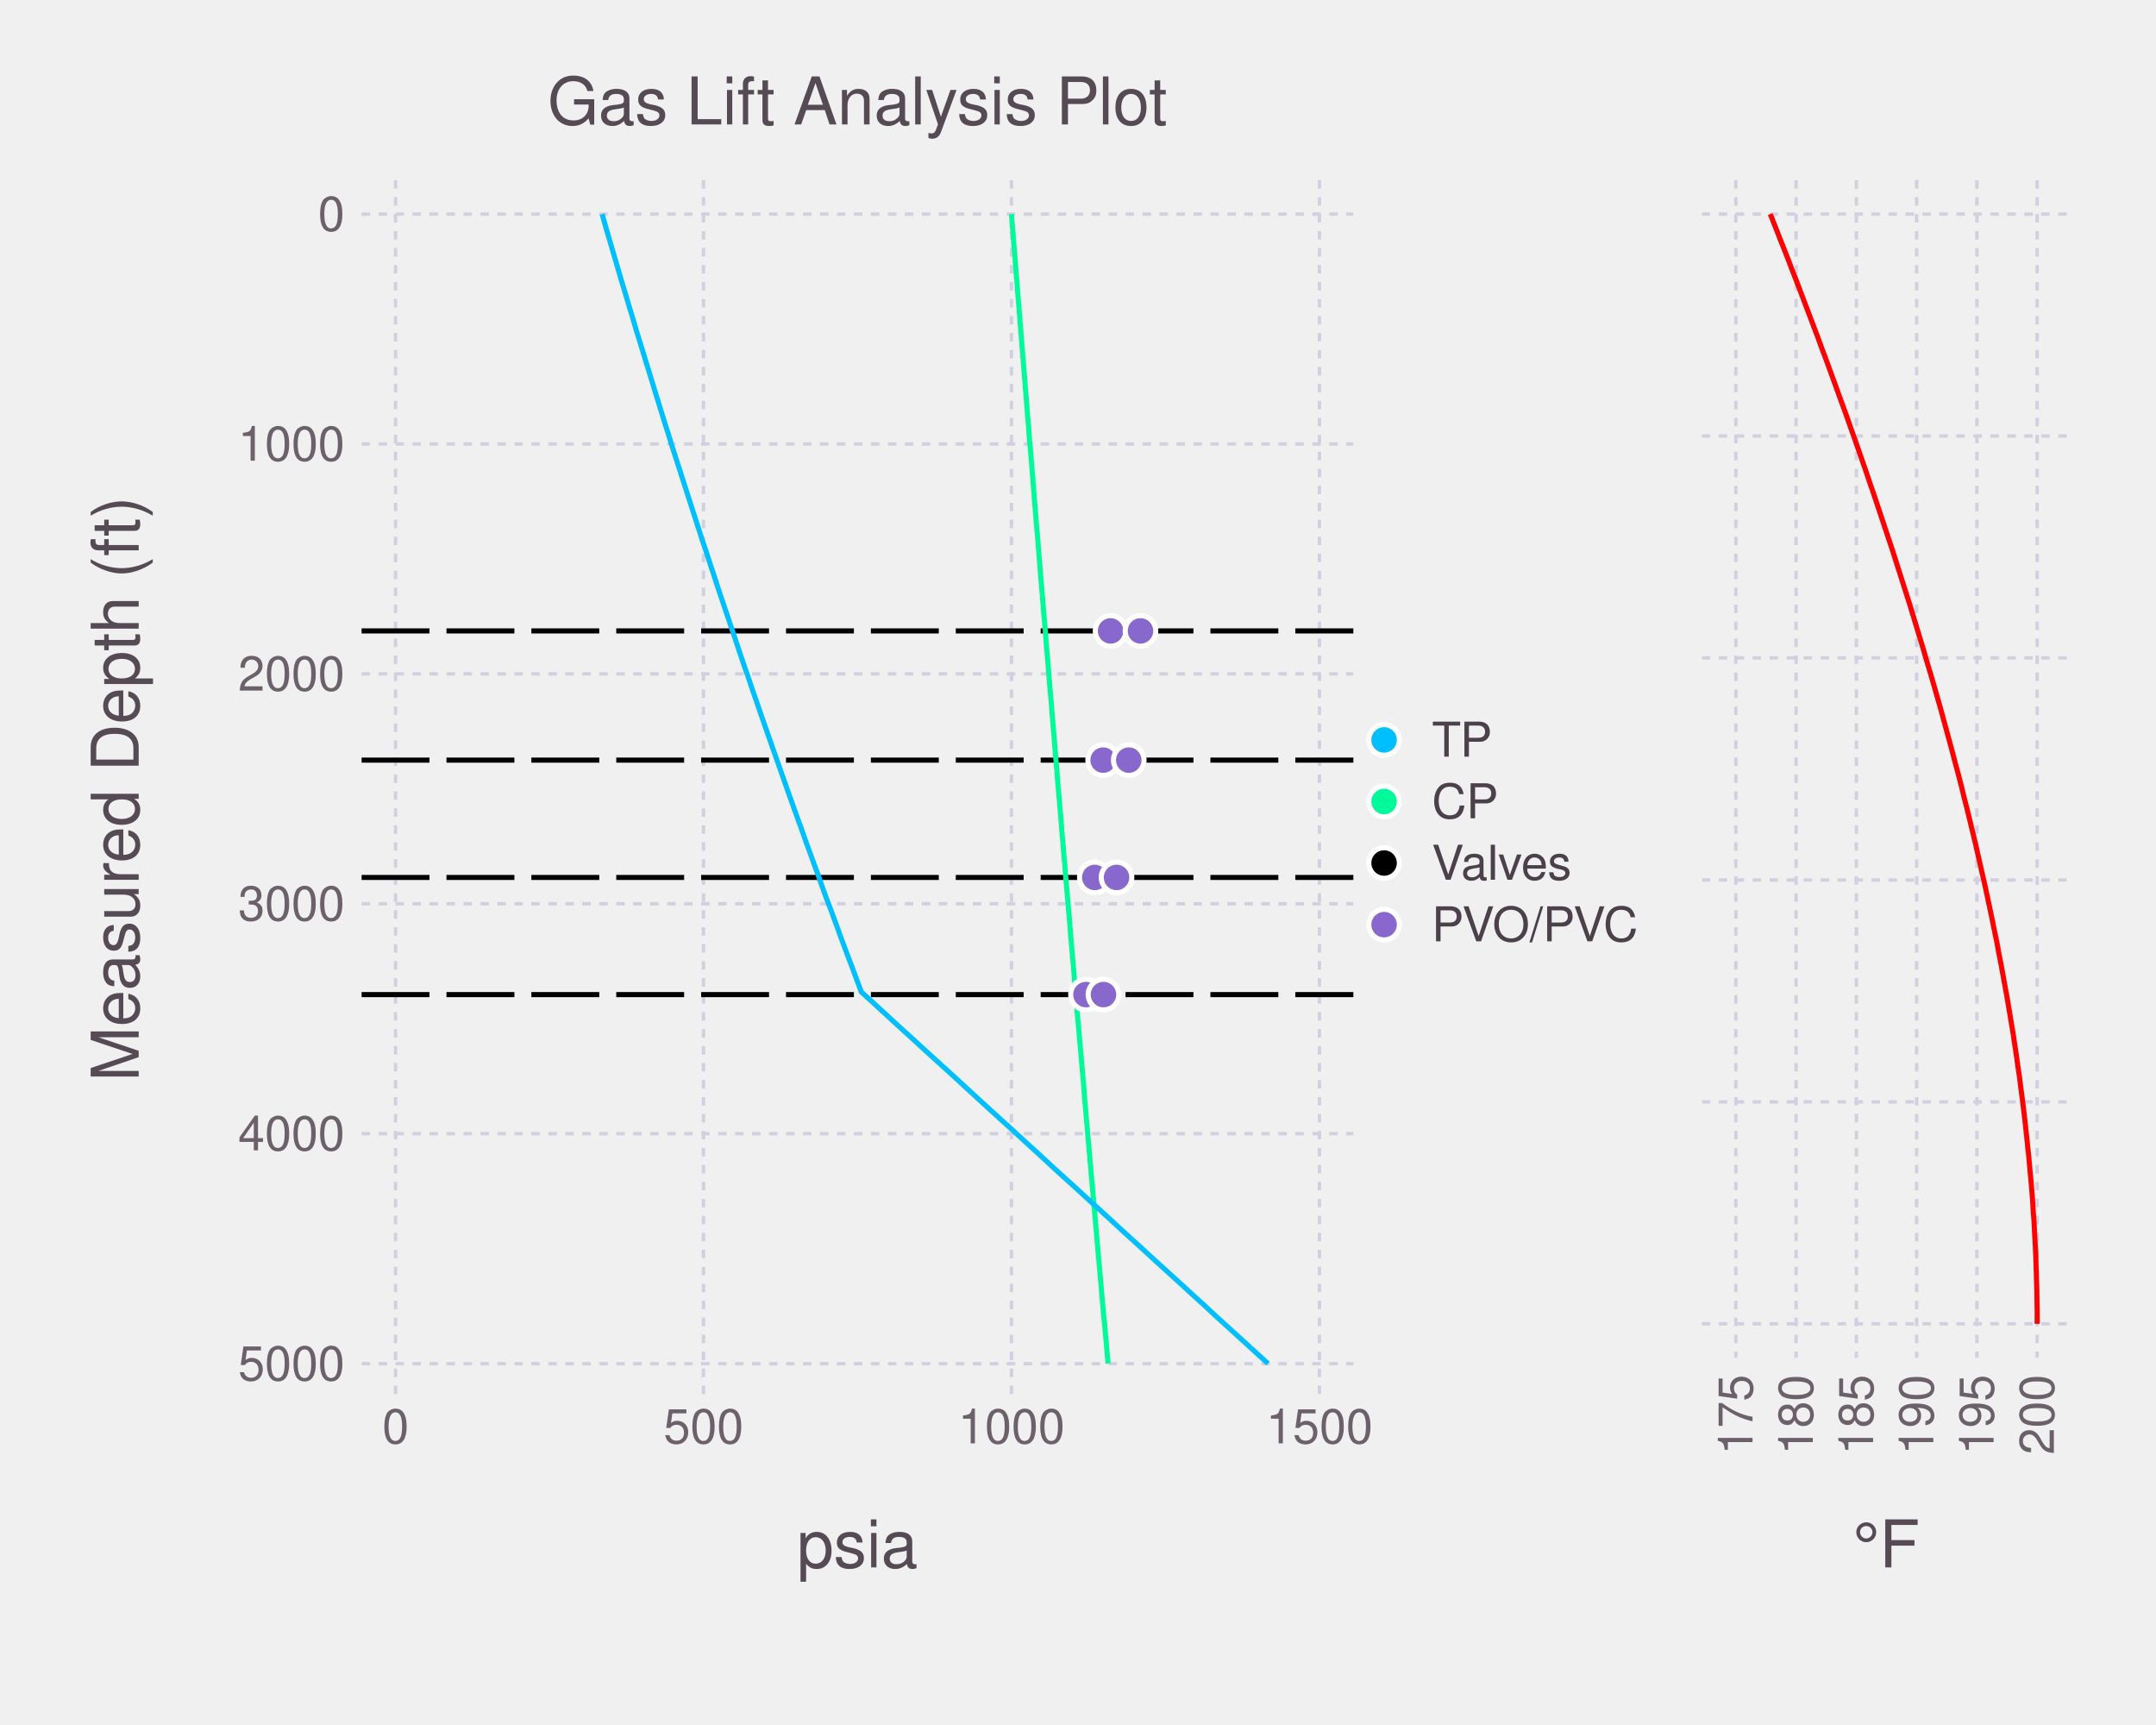
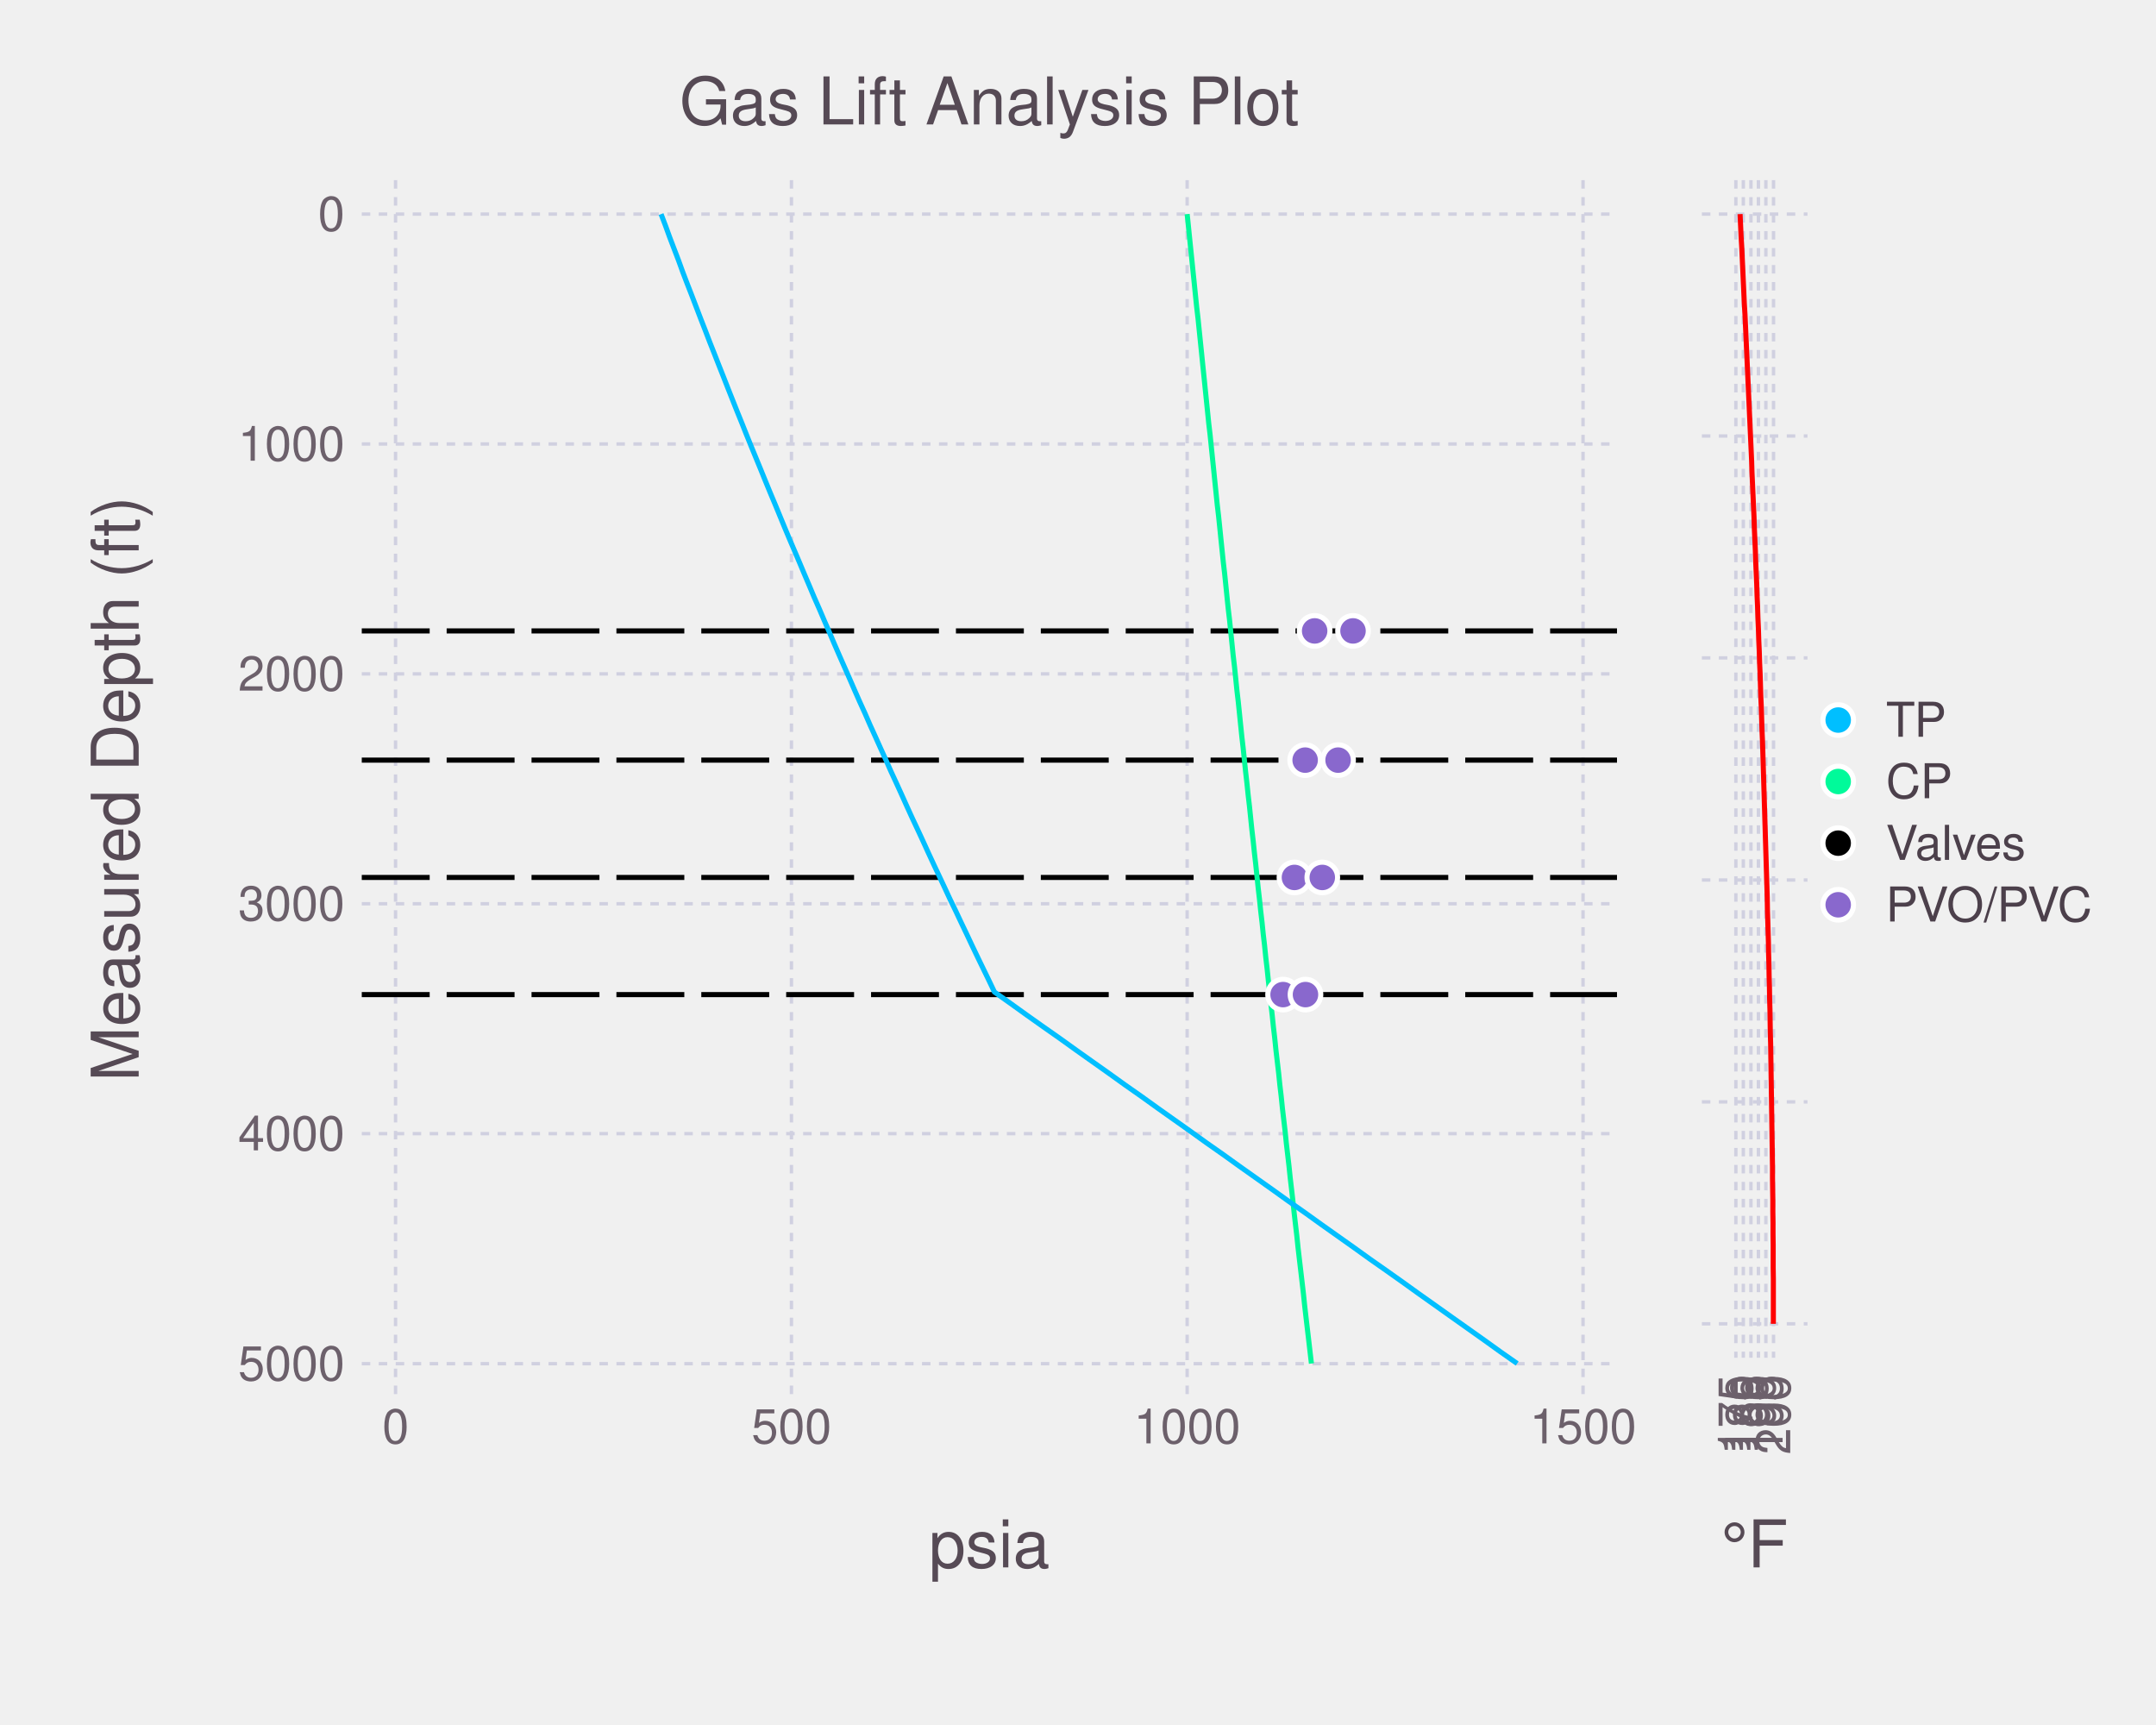
<svg xmlns="http://www.w3.org/2000/svg" version="1.2" width="127mm" height="101.6mm" viewBox="0 0 127 101.6" stroke="none" fill="#000000" stroke-width="0.3" font-size="3.88">
  <defs>
    <marker id="arrow" markerWidth="15" markerHeight="7" refX="5" refY="3.5" orient="auto" markerUnits="strokeWidth">
      <path d="M0,0 L15,3.5 L0,7 z" stroke="context-stroke" fill="context-stroke" />
    </marker>
  </defs>
-   <g class="plotroot xscalable yscalable" id="img-4866e39f-1">
-     <g font-size="3.88" font-family="'PT Sans','Helvetica Neue','Helvetica',sans-serif" fill="#564A55" stroke="#000000" stroke-opacity="0.000" id="img-4866e39f-2">
-       <g transform="translate(111.12,89.99)">
+   <g class="plotroot xscalable yscalable" id="img-7ac77847-1">
+     <g font-size="3.88" font-family="'PT Sans','Helvetica Neue','Helvetica',sans-serif" fill="#564A55" stroke="#000000" stroke-opacity="0.000" id="img-7ac77847-2">
+       <g transform="translate(103.36,89.99)">
        <g class="primitive">
          <text text-anchor="middle" dy="0.6em">°F</text>
        </g>
      </g>
    </g>
-     <g class="guide xlabels" font-size="2.82" font-family="'PT Sans Caption','Helvetica Neue','Helvetica',sans-serif" fill="#6C606B" id="img-4866e39f-3">
+     <g class="guide xlabels" font-size="2.82" font-family="'PT Sans Caption','Helvetica Neue','Helvetica',sans-serif" fill="#6C606B" id="img-7ac77847-3">
      <g transform="translate(102.25,80.97)">
        <g class="primitive">
          <text text-anchor="end" dy="0.35em" transform="rotate(-90,0, 0)">175</text>
        </g>
      </g>
-       <g transform="translate(105.8,80.97)">
+       <g transform="translate(102.69,80.97)">
        <g class="primitive">
          <text text-anchor="end" dy="0.35em" transform="rotate(-90,0, 0)">180</text>
        </g>
      </g>
-       <g transform="translate(109.35,80.97)">
+       <g transform="translate(103.14,80.97)">
        <g class="primitive">
          <text text-anchor="end" dy="0.35em" transform="rotate(-90,0, 0)">185</text>
        </g>
      </g>
-       <g transform="translate(112.9,80.97)">
+       <g transform="translate(103.58,80.97)">
        <g class="primitive">
          <text text-anchor="end" dy="0.35em" transform="rotate(-90,0, 0)">190</text>
        </g>
      </g>
-       <g transform="translate(116.45,80.97)">
+       <g transform="translate(104.02,80.97)">
        <g class="primitive">
          <text text-anchor="end" dy="0.35em" transform="rotate(-90,0, 0)">195</text>
        </g>
      </g>
-       <g transform="translate(120,80.97)">
+       <g transform="translate(104.47,80.97)">
        <g class="primitive">
          <text text-anchor="end" dy="0.35em" transform="rotate(-90,0, 0)">200</text>
        </g>
      </g>
    </g>
-     <g clip-path="url(#img-4866e39f-4)">
-       <g id="img-4866e39f-5">
-         <g pointer-events="visible" stroke-width="0.3" fill="#000000" fill-opacity="0.000" stroke="#000000" stroke-opacity="0.000" class="guide background" id="img-4866e39f-6">
-           <g transform="translate(111.12,45.29)" id="img-4866e39f-7">
-             <path d="M-10.88,-34.68 L 10.88 -34.68 10.88 34.68 -10.88 34.68 z" class="primitive" />
-           </g>
-         </g>
-         <g class="guide xgridlines yfixed" stroke-dasharray="0.5,0.5" stroke-width="0.2" stroke="#D0D0E0" id="img-4866e39f-8">
-           <g transform="translate(102.25,45.29)" id="img-4866e39f-9">
-             <path fill="none" d="M0,-34.68 L 0 34.68" class="primitive" />
-           </g>
-           <g transform="translate(105.8,45.29)" id="img-4866e39f-10">
-             <path fill="none" d="M0,-34.68 L 0 34.68" class="primitive" />
-           </g>
-           <g transform="translate(109.35,45.29)" id="img-4866e39f-11">
-             <path fill="none" d="M0,-34.68 L 0 34.68" class="primitive" />
-           </g>
-           <g transform="translate(112.9,45.29)" id="img-4866e39f-12">
-             <path fill="none" d="M0,-34.68 L 0 34.68" class="primitive" />
-           </g>
-           <g transform="translate(116.45,45.29)" id="img-4866e39f-13">
-             <path fill="none" d="M0,-34.68 L 0 34.68" class="primitive" />
-           </g>
-           <g transform="translate(120,45.29)" id="img-4866e39f-14">
-             <path fill="none" d="M0,-34.68 L 0 34.68" class="primitive" />
-           </g>
-         </g>
-         <g class="guide ygridlines xfixed" stroke-dasharray="0.5,0.5" stroke-width="0.2" stroke="#D0D0E0" id="img-4866e39f-15">
-           <g transform="translate(111.12,12.61)" id="img-4866e39f-16">
-             <path fill="none" d="M-10.88,0 L 10.88 0" class="primitive" />
-           </g>
-           <g transform="translate(111.12,25.68)" id="img-4866e39f-17">
-             <path fill="none" d="M-10.88,0 L 10.88 0" class="primitive" />
-           </g>
-           <g transform="translate(111.12,38.75)" id="img-4866e39f-18">
-             <path fill="none" d="M-10.88,0 L 10.88 0" class="primitive" />
-           </g>
-           <g transform="translate(111.12,51.83)" id="img-4866e39f-19">
-             <path fill="none" d="M-10.88,0 L 10.88 0" class="primitive" />
-           </g>
-           <g transform="translate(111.12,64.9)" id="img-4866e39f-20">
-             <path fill="none" d="M-10.88,0 L 10.88 0" class="primitive" />
-           </g>
-           <g transform="translate(111.12,77.97)" id="img-4866e39f-21">
-             <path fill="none" d="M-10.88,0 L 10.88 0" class="primitive" />
-           </g>
-         </g>
-         <g class="plotpanel" id="img-4866e39f-22">
-           <g stroke-width="0.3" fill="#000000" fill-opacity="0.000" class="geometry" id="img-4866e39f-23">
-             <g class="color_RGB{N0f8}(1.0,0.0,0.0)" stroke-dasharray="none" stroke="#FF0000" id="img-4866e39f-24">
-               <g transform="translate(114.22,45.29)" id="img-4866e39f-25">
-                 <path fill="none" d="M-9.94,-32.68 L -9.68 -32.02 -9.42 -31.36 -9.16 -30.7 -8.9 -30.04 -8.65 -29.38 -8.39 -28.72 -8.14 -28.06 -7.89 -27.4 -7.64 -26.74 -7.39 -26.08 -7.14 -25.42 -6.9 -24.76 -6.65 -24.1 -6.41 -23.44 -6.17 -22.78 -5.93 -22.12 -5.69 -21.46 -5.45 -20.8 -5.22 -20.14 -4.98 -19.47 -4.75 -18.81 -4.52 -18.15 -4.29 -17.49 -4.07 -16.83 -3.84 -16.17 -3.62 -15.51 -3.4 -14.85 -3.18 -14.19 -2.96 -13.53 -2.74 -12.87 -2.53 -12.21 -2.32 -11.55 -2.11 -10.89 -1.9 -10.23 -1.69 -9.57 -1.49 -8.91 -1.29 -8.25 -1.09 -7.59 -0.89 -6.93 -0.7 -6.27 -0.5 -5.61 -0.31 -4.95 -0.12 -4.29 0.07 -3.63 0.25 -2.97 0.43 -2.31 0.61 -1.65 0.79 -0.99 0.96 -0.33 1.14 0.33 1.31 0.99 1.47 1.65 1.64 2.31 1.8 2.97 1.96 3.63 2.12 4.29 2.27 4.95 2.42 5.61 2.57 6.27 2.72 6.93 2.86 7.59 3 8.25 3.14 8.91 3.27 9.57 3.41 10.23 3.53 10.89 3.66 11.55 3.78 12.21 3.9 12.87 4.02 13.53 4.13 14.19 4.24 14.85 4.35 15.51 4.45 16.17 4.55 16.83 4.64 17.49 4.74 18.15 4.82 18.81 4.91 19.47 4.99 20.14 5.07 20.8 5.14 21.46 5.21 22.12 5.28 22.78 5.34 23.44 5.4 24.1 5.46 24.76 5.51 25.42 5.55 26.08 5.6 26.74 5.63 27.4 5.67 28.06 5.7 28.72 5.72 29.38 5.74 30.04 5.76 30.7 5.77 31.36 5.78 32.02 5.78 32.68" class="primitive" />
-               </g>
-             </g>
-           </g>
-         </g>
-       </g>
-     </g>
-     <g font-size="3.88" font-family="'PT Sans','Helvetica Neue','Helvetica',sans-serif" fill="#564A55" stroke="#000000" stroke-opacity="0.000" id="img-4866e39f-26">
-       <g transform="translate(111.12,5)" id="img-4866e39f-27">
+     <g class="guide colorkey" id="img-7ac77847-4">
+       <g fill="#4C404B" font-size="2.82" font-family="'PT Sans','Helvetica Neue','Helvetica',sans-serif" id="img-7ac77847-5">
+         <g transform="translate(111.09,42.41)" id="img-7ac77847-6">
+           <g class="primitive">
+             <text dy="0.35em">TP</text>
+           </g>
+         </g>
+         <g transform="translate(111.09,46.03)" id="img-7ac77847-7">
+           <g class="primitive">
+             <text dy="0.35em">CP</text>
+           </g>
+         </g>
+         <g transform="translate(111.09,49.66)" id="img-7ac77847-8">
+           <g class="primitive">
+             <text dy="0.35em">Valves</text>
+           </g>
+         </g>
+         <g transform="translate(111.09,53.29)" id="img-7ac77847-9">
+           <g class="primitive">
+             <text dy="0.35em">PVO/PVC</text>
+           </g>
+         </g>
+       </g>
+       <g stroke-width="0.3" id="img-7ac77847-10">
+         <g stroke="#FFFFFF" fill-opacity="1" fill="#8968CD" id="img-7ac77847-11">
+           <g transform="translate(108.28,53.29)" id="img-7ac77847-12">
+             <circle cx="0" cy="0" r="0.9" class="primitive" />
+           </g>
+         </g>
+         <g stroke="#FFFFFF" fill-opacity="1" fill="#000000" id="img-7ac77847-13">
+           <g transform="translate(108.28,49.66)" id="img-7ac77847-14">
+             <circle cx="0" cy="0" r="0.9" class="primitive" />
+           </g>
+         </g>
+         <g stroke="#FFFFFF" fill-opacity="1" fill="#00FA9A" id="img-7ac77847-15">
+           <g transform="translate(108.28,46.03)" id="img-7ac77847-16">
+             <circle cx="0" cy="0" r="0.9" class="primitive" />
+           </g>
+         </g>
+         <g stroke="#FFFFFF" fill-opacity="1" fill="#00BFFF" id="img-7ac77847-17">
+           <g transform="translate(108.28,42.41)" id="img-7ac77847-18">
+             <circle cx="0" cy="0" r="0.9" class="primitive" />
+           </g>
+         </g>
+       </g>
+       <g fill="#362A35" font-size="3.88" font-family="'PT Sans','Helvetica Neue','Helvetica',sans-serif" stroke="#000000" stroke-opacity="0.000" id="img-7ac77847-19">
+         <g transform="translate(107.47,39.09)" id="img-7ac77847-20">
+           <g class="primitive">
+             <text dy="-0em" />
+           </g>
+         </g>
+       </g>
+     </g>
+     <g clip-path="url(#img-7ac77847-21)">
+       <g id="img-7ac77847-22">
+         <g pointer-events="visible" stroke-width="0.3" fill="#000000" fill-opacity="0.000" stroke="#000000" stroke-opacity="0.000" class="guide background" id="img-7ac77847-23">
+           <g transform="translate(103.36,45.29)" id="img-7ac77847-24">
+             <path d="M-3.11,-34.68 L 3.11 -34.68 3.11 34.68 -3.11 34.68 z" class="primitive" />
+           </g>
+         </g>
+         <g class="guide xgridlines yfixed" stroke-dasharray="0.5,0.5" stroke-width="0.2" stroke="#D0D0E0" id="img-7ac77847-25">
+           <g transform="translate(102.25,45.29)" id="img-7ac77847-26">
+             <path fill="none" d="M0,-34.68 L 0 34.68" class="primitive" />
+           </g>
+           <g transform="translate(102.69,45.29)" id="img-7ac77847-27">
+             <path fill="none" d="M0,-34.68 L 0 34.68" class="primitive" />
+           </g>
+           <g transform="translate(103.14,45.29)" id="img-7ac77847-28">
+             <path fill="none" d="M0,-34.68 L 0 34.68" class="primitive" />
+           </g>
+           <g transform="translate(103.58,45.29)" id="img-7ac77847-29">
+             <path fill="none" d="M0,-34.68 L 0 34.68" class="primitive" />
+           </g>
+           <g transform="translate(104.02,45.29)" id="img-7ac77847-30">
+             <path fill="none" d="M0,-34.68 L 0 34.68" class="primitive" />
+           </g>
+           <g transform="translate(104.47,45.29)" id="img-7ac77847-31">
+             <path fill="none" d="M0,-34.68 L 0 34.68" class="primitive" />
+           </g>
+         </g>
+         <g class="guide ygridlines xfixed" stroke-dasharray="0.5,0.5" stroke-width="0.2" stroke="#D0D0E0" id="img-7ac77847-32">
+           <g transform="translate(103.36,12.61)" id="img-7ac77847-33">
+             <path fill="none" d="M-3.11,0 L 3.11 0" class="primitive" />
+           </g>
+           <g transform="translate(103.36,25.68)" id="img-7ac77847-34">
+             <path fill="none" d="M-3.11,0 L 3.11 0" class="primitive" />
+           </g>
+           <g transform="translate(103.36,38.75)" id="img-7ac77847-35">
+             <path fill="none" d="M-3.11,0 L 3.11 0" class="primitive" />
+           </g>
+           <g transform="translate(103.36,51.83)" id="img-7ac77847-36">
+             <path fill="none" d="M-3.11,0 L 3.11 0" class="primitive" />
+           </g>
+           <g transform="translate(103.36,64.9)" id="img-7ac77847-37">
+             <path fill="none" d="M-3.11,0 L 3.11 0" class="primitive" />
+           </g>
+           <g transform="translate(103.36,77.97)" id="img-7ac77847-38">
+             <path fill="none" d="M-3.11,0 L 3.11 0" class="primitive" />
+           </g>
+         </g>
+         <g class="plotpanel" id="img-7ac77847-39">
+           <g stroke-width="0.3" fill="#000000" fill-opacity="0.000" class="geometry" id="img-7ac77847-40">
+             <g class="color_RGB{N0f8}(1.0,0.0,0.0)" stroke-dasharray="none" stroke="#FF0000" id="img-7ac77847-41">
+               <g transform="translate(103.74,45.29)" id="img-7ac77847-42">
+                 <path fill="none" d="M-1.24,-32.68 L -1.21 -32.02 -1.18 -31.36 -1.14 -30.7 -1.11 -30.04 -1.08 -29.38 -1.05 -28.72 -1.02 -28.06 -0.99 -27.4 -0.95 -26.74 -0.92 -26.08 -0.89 -25.42 -0.86 -24.76 -0.83 -24.1 -0.8 -23.44 -0.77 -22.78 -0.74 -22.12 -0.71 -21.46 -0.68 -20.8 -0.65 -20.14 -0.62 -19.47 -0.59 -18.81 -0.56 -18.15 -0.54 -17.49 -0.51 -16.83 -0.48 -16.17 -0.45 -15.51 -0.42 -14.85 -0.4 -14.19 -0.37 -13.53 -0.34 -12.87 -0.32 -12.21 -0.29 -11.55 -0.26 -10.89 -0.24 -10.23 -0.21 -9.57 -0.19 -8.91 -0.16 -8.25 -0.14 -7.59 -0.11 -6.93 -0.09 -6.27 -0.06 -5.61 -0.04 -4.95 -0.02 -4.29 0.01 -3.63 0.03 -2.97 0.05 -2.31 0.08 -1.65 0.1 -0.99 0.12 -0.33 0.14 0.33 0.16 0.99 0.18 1.65 0.2 2.31 0.22 2.97 0.24 3.63 0.26 4.29 0.28 4.95 0.3 5.61 0.32 6.27 0.34 6.93 0.36 7.59 0.37 8.25 0.39 8.91 0.41 9.57 0.43 10.23 0.44 10.89 0.46 11.55 0.47 12.21 0.49 12.87 0.5 13.53 0.52 14.19 0.53 14.85 0.54 15.51 0.56 16.17 0.57 16.83 0.58 17.49 0.59 18.15 0.6 18.81 0.61 19.47 0.62 20.14 0.63 20.8 0.64 21.46 0.65 22.12 0.66 22.78 0.67 23.44 0.67 24.1 0.68 24.76 0.69 25.42 0.69 26.08 0.7 26.74 0.7 27.4 0.71 28.06 0.71 28.72 0.71 29.38 0.72 30.04 0.72 30.7 0.72 31.36 0.72 32.02 0.72 32.68" class="primitive" />
+               </g>
+             </g>
+           </g>
+         </g>
+       </g>
+     </g>
+     <g font-size="3.88" font-family="'PT Sans','Helvetica Neue','Helvetica',sans-serif" fill="#564A55" stroke="#000000" stroke-opacity="0.000" id="img-7ac77847-43">
+       <g transform="translate(103.36,5)" id="img-7ac77847-44">
        <g class="primitive">
          <text text-anchor="middle" dy="0.6em"> </text>
        </g>
      </g>
    </g>
  </g>
-   <g class="plotroot xscalable yscalable" id="img-4866e39f-28">
-     <g font-size="3.88" font-family="'PT Sans','Helvetica Neue','Helvetica',sans-serif" fill="#564A55" stroke="#000000" stroke-opacity="0.000" id="img-4866e39f-29">
-       <g transform="translate(50.51,89.99)" id="img-4866e39f-30">
+   <g class="plotroot xscalable yscalable" id="img-7ac77847-45">
+     <g font-size="3.88" font-family="'PT Sans','Helvetica Neue','Helvetica',sans-serif" fill="#564A55" stroke="#000000" stroke-opacity="0.000" id="img-7ac77847-46">
+       <g transform="translate(58.28,89.99)" id="img-7ac77847-47">
        <g class="primitive">
          <text text-anchor="middle" dy="0.6em">psia</text>
        </g>
      </g>
    </g>
-     <g class="guide xlabels" font-size="2.82" font-family="'PT Sans Caption','Helvetica Neue','Helvetica',sans-serif" fill="#6C606B" id="img-4866e39f-31">
-       <g transform="translate(23.3,83.32)" id="img-4866e39f-32">
+     <g class="guide xlabels" font-size="2.82" font-family="'PT Sans Caption','Helvetica Neue','Helvetica',sans-serif" fill="#6C606B" id="img-7ac77847-48">
+       <g transform="translate(23.3,83.32)" id="img-7ac77847-49">
        <g class="primitive">
          <text text-anchor="middle" dy="0.6em">0</text>
        </g>
      </g>
-       <g transform="translate(41.44,83.32)" id="img-4866e39f-33">
+       <g transform="translate(46.62,83.32)" id="img-7ac77847-50">
        <g class="primitive">
          <text text-anchor="middle" dy="0.6em">500</text>
        </g>
      </g>
-       <g transform="translate(59.58,83.32)" id="img-4866e39f-34">
+       <g transform="translate(69.93,83.32)" id="img-7ac77847-51">
        <g class="primitive">
          <text text-anchor="middle" dy="0.6em">1000</text>
        </g>
      </g>
-       <g transform="translate(77.72,83.32)" id="img-4866e39f-35">
+       <g transform="translate(93.25,83.32)" id="img-7ac77847-52">
        <g class="primitive">
          <text text-anchor="middle" dy="0.6em">1500</text>
        </g>
      </g>
    </g>
-     <g class="guide colorkey" id="img-4866e39f-36">
-       <g fill="#4C404B" font-size="2.82" font-family="'PT Sans','Helvetica Neue','Helvetica',sans-serif" id="img-4866e39f-37">
-         <g transform="translate(84.34,43.58)" id="img-4866e39f-38">
-           <g class="primitive">
-             <text dy="0.35em">TP</text>
-           </g>
-         </g>
-         <g transform="translate(84.34,47.21)" id="img-4866e39f-39">
-           <g class="primitive">
-             <text dy="0.35em">CP</text>
-           </g>
-         </g>
-         <g transform="translate(84.34,50.83)" id="img-4866e39f-40">
-           <g class="primitive">
-             <text dy="0.35em">Valves</text>
-           </g>
-         </g>
-         <g transform="translate(84.34,54.46)" id="img-4866e39f-41">
-           <g class="primitive">
-             <text dy="0.35em">PVO/PVC</text>
-           </g>
-         </g>
-       </g>
-       <g stroke-width="0.3" id="img-4866e39f-42">
-         <g stroke="#FFFFFF" fill-opacity="1" fill="#8968CD" id="img-4866e39f-43">
-           <g transform="translate(81.53,54.46)" id="img-4866e39f-44">
-             <circle cx="0" cy="0" r="0.9" class="primitive" />
-           </g>
-         </g>
-         <g stroke="#FFFFFF" fill-opacity="1" fill="#000000" id="img-4866e39f-45">
-           <g transform="translate(81.53,50.83)" id="img-4866e39f-46">
-             <circle cx="0" cy="0" r="0.9" class="primitive" />
-           </g>
-         </g>
-         <g stroke="#FFFFFF" fill-opacity="1" fill="#00FA9A" id="img-4866e39f-47">
-           <g transform="translate(81.53,47.21)" id="img-4866e39f-48">
-             <circle cx="0" cy="0" r="0.9" class="primitive" />
-           </g>
-         </g>
-         <g stroke="#FFFFFF" fill-opacity="1" fill="#00BFFF" id="img-4866e39f-49">
-           <g transform="translate(81.53,43.58)" id="img-4866e39f-50">
-             <circle cx="0" cy="0" r="0.9" class="primitive" />
-           </g>
-         </g>
-       </g>
-       <g fill="#362A35" font-size="3.88" font-family="'PT Sans','Helvetica Neue','Helvetica',sans-serif" stroke="#000000" stroke-opacity="0.000" id="img-4866e39f-51">
-         <g transform="translate(80.72,40.27)" id="img-4866e39f-52">
-           <g class="primitive">
-             <text dy="-0em" />
-           </g>
-         </g>
-       </g>
-     </g>
-     <g clip-path="url(#img-4866e39f-53)">
-       <g id="img-4866e39f-54">
-         <g pointer-events="visible" stroke-width="0.3" fill="#000000" fill-opacity="0.000" stroke="#000000" stroke-opacity="0.000" class="guide background" id="img-4866e39f-55">
-           <g transform="translate(50.51,46.46)" id="img-4866e39f-56">
-             <path d="M-29.21,-35.85 L 29.21 -35.85 29.21 35.85 -29.21 35.85 z" class="primitive" />
-           </g>
-         </g>
-         <g class="guide ygridlines xfixed" stroke-dasharray="0.5,0.5" stroke-width="0.2" stroke="#D0D0E0" id="img-4866e39f-57">
-           <g transform="translate(50.51,12.61)" id="img-4866e39f-58">
-             <path fill="none" d="M-29.21,0 L 29.21 0" class="primitive" />
-           </g>
-           <g transform="translate(50.51,26.15)" id="img-4866e39f-59">
-             <path fill="none" d="M-29.21,0 L 29.21 0" class="primitive" />
-           </g>
-           <g transform="translate(50.51,39.69)" id="img-4866e39f-60">
-             <path fill="none" d="M-29.21,0 L 29.21 0" class="primitive" />
-           </g>
-           <g transform="translate(50.51,53.23)" id="img-4866e39f-61">
-             <path fill="none" d="M-29.21,0 L 29.21 0" class="primitive" />
-           </g>
-           <g transform="translate(50.51,66.77)" id="img-4866e39f-62">
-             <path fill="none" d="M-29.21,0 L 29.21 0" class="primitive" />
-           </g>
-           <g transform="translate(50.51,80.32)" id="img-4866e39f-63">
-             <path fill="none" d="M-29.21,0 L 29.21 0" class="primitive" />
-           </g>
-         </g>
-         <g class="guide xgridlines yfixed" stroke-dasharray="0.5,0.5" stroke-width="0.2" stroke="#D0D0E0" id="img-4866e39f-64">
-           <g transform="translate(23.3,46.46)" id="img-4866e39f-65">
+     <g clip-path="url(#img-7ac77847-53)">
+       <g id="img-7ac77847-54">
+         <g pointer-events="visible" stroke-width="0.3" fill="#000000" fill-opacity="0.000" stroke="#000000" stroke-opacity="0.000" class="guide background" id="img-7ac77847-55">
+           <g transform="translate(58.28,46.46)" id="img-7ac77847-56">
+             <path d="M-36.97,-35.85 L 36.97 -35.85 36.97 35.85 -36.97 35.85 z" class="primitive" />
+           </g>
+         </g>
+         <g class="guide ygridlines xfixed" stroke-dasharray="0.5,0.5" stroke-width="0.2" stroke="#D0D0E0" id="img-7ac77847-57">
+           <g transform="translate(58.28,12.61)" id="img-7ac77847-58">
+             <path fill="none" d="M-36.97,0 L 36.97 0" class="primitive" />
+           </g>
+           <g transform="translate(58.28,26.15)" id="img-7ac77847-59">
+             <path fill="none" d="M-36.97,0 L 36.97 0" class="primitive" />
+           </g>
+           <g transform="translate(58.28,39.69)" id="img-7ac77847-60">
+             <path fill="none" d="M-36.97,0 L 36.97 0" class="primitive" />
+           </g>
+           <g transform="translate(58.28,53.23)" id="img-7ac77847-61">
+             <path fill="none" d="M-36.97,0 L 36.97 0" class="primitive" />
+           </g>
+           <g transform="translate(58.28,66.77)" id="img-7ac77847-62">
+             <path fill="none" d="M-36.97,0 L 36.97 0" class="primitive" />
+           </g>
+           <g transform="translate(58.28,80.32)" id="img-7ac77847-63">
+             <path fill="none" d="M-36.97,0 L 36.97 0" class="primitive" />
+           </g>
+         </g>
+         <g class="guide xgridlines yfixed" stroke-dasharray="0.5,0.5" stroke-width="0.2" stroke="#D0D0E0" id="img-7ac77847-64">
+           <g transform="translate(23.3,46.46)" id="img-7ac77847-65">
            <path fill="none" d="M0,-35.85 L 0 35.85" class="primitive" />
          </g>
-           <g transform="translate(41.44,46.46)" id="img-4866e39f-66">
+           <g transform="translate(46.62,46.46)" id="img-7ac77847-66">
            <path fill="none" d="M0,-35.85 L 0 35.85" class="primitive" />
          </g>
-           <g transform="translate(59.58,46.46)" id="img-4866e39f-67">
+           <g transform="translate(69.93,46.46)" id="img-7ac77847-67">
            <path fill="none" d="M0,-35.85 L 0 35.85" class="primitive" />
          </g>
-           <g transform="translate(77.72,46.46)" id="img-4866e39f-68">
+           <g transform="translate(93.25,46.46)" id="img-7ac77847-68">
            <path fill="none" d="M0,-35.85 L 0 35.85" class="primitive" />
          </g>
        </g>
-         <g class="plotpanel" id="img-4866e39f-69">
-           <g class="xfixed" id="img-4866e39f-70">
-             <g stroke-dasharray="4,1" stroke-width="0.3" stroke="#000000" id="img-4866e39f-71">
-               <g transform="translate(50.51,58.58)" id="img-4866e39f-72">
-                 <path fill="none" d="M-29.21,0 L 29.21 0" class="primitive" />
-               </g>
-             </g>
-             <g stroke-dasharray="4,1" stroke-width="0.3" stroke="#000000" id="img-4866e39f-73">
-               <g transform="translate(50.51,51.68)" id="img-4866e39f-74">
-                 <path fill="none" d="M-29.21,0 L 29.21 0" class="primitive" />
-               </g>
-             </g>
-             <g stroke-dasharray="4,1" stroke-width="0.3" stroke="#000000" id="img-4866e39f-75">
-               <g transform="translate(50.51,44.77)" id="img-4866e39f-76">
-                 <path fill="none" d="M-29.21,0 L 29.21 0" class="primitive" />
-               </g>
-             </g>
-             <g stroke-dasharray="4,1" stroke-width="0.3" stroke="#000000" id="img-4866e39f-77">
-               <g transform="translate(50.51,37.16)" id="img-4866e39f-78">
-                 <path fill="none" d="M-29.21,0 L 29.21 0" class="primitive" />
-               </g>
-             </g>
-           </g>
-           <g stroke-width="0.3" fill="#000000" fill-opacity="0.000" class="geometry" id="img-4866e39f-79">
-             <g class="color_RGB{N0f8}(0.0,0.98,0.604)" stroke-dasharray="none" stroke="#00FA9A" id="img-4866e39f-80">
-               <g transform="translate(62.37,46.46)" id="img-4866e39f-81">
-                 <path fill="none" d="M-2.79,-33.85 L -2.74 -33.17 -2.68 -32.48 -2.63 -31.8 -2.57 -31.12 -2.52 -30.43 -2.46 -29.75 -2.41 -29.06 -2.35 -28.38 -2.3 -27.7 -2.24 -27.01 -2.19 -26.33 -2.13 -25.65 -2.08 -24.96 -2.02 -24.28 -1.97 -23.59 -1.91 -22.91 -1.86 -22.23 -1.8 -21.54 -1.75 -20.86 -1.69 -20.17 -1.63 -19.49 -1.58 -18.81 -1.52 -18.12 -1.47 -17.44 -1.41 -16.75 -1.36 -16.07 -1.3 -15.39 -1.24 -14.7 -1.19 -14.02 -1.13 -13.34 -1.08 -12.65 -1.02 -11.97 -0.96 -11.28 -0.91 -10.6 -0.85 -9.92 -0.79 -9.23 -0.74 -8.55 -0.68 -7.86 -0.62 -7.18 -0.57 -6.5 -0.51 -5.81 -0.45 -5.13 -0.4 -4.45 -0.34 -3.76 -0.28 -3.08 -0.23 -2.39 -0.17 -1.71 -0.11 -1.03 -0.06 -0.34 0 0.34 0.06 1.03 0.12 1.71 0.17 2.39 0.23 3.08 0.29 3.76 0.35 4.45 0.4 5.13 0.46 5.81 0.52 6.5 0.58 7.18 0.64 7.86 0.69 8.55 0.75 9.23 0.81 9.92 0.87 10.6 0.93 11.28 0.99 11.97 1.04 12.65 1.1 13.34 1.16 14.02 1.22 14.7 1.28 15.39 1.34 16.07 1.4 16.75 1.46 17.44 1.51 18.12 1.57 18.81 1.63 19.49 1.69 20.17 1.75 20.86 1.81 21.54 1.87 22.23 1.93 22.91 1.99 23.59 2.05 24.28 2.11 24.96 2.17 25.65 2.23 26.33 2.29 27.01 2.35 27.7 2.41 28.38 2.47 29.06 2.53 29.75 2.59 30.43 2.65 31.12 2.72 31.8 2.78 32.48 2.84 33.17 2.9 33.85" class="primitive" />
-               </g>
-             </g>
-           </g>
-           <g stroke-width="0.3" fill="#000000" fill-opacity="0.000" class="geometry" id="img-4866e39f-82">
-             <g class="color_RGB{N0f8}(0.0,0.749,1.0)" stroke-dasharray="none" stroke="#00BFFF" id="img-4866e39f-83">
-               <g transform="translate(49.27,46.46)" id="img-4866e39f-84">
-                 <path fill="none" d="M-13.8,-33.85 L -13.61 -33.17 -13.41 -32.48 -13.21 -31.8 -13.01 -31.12 -12.81 -30.43 -12.61 -29.75 -12.4 -29.06 -12.2 -28.38 -11.99 -27.7 -11.79 -27.01 -11.58 -26.33 -11.37 -25.65 -11.16 -24.96 -10.95 -24.28 -10.74 -23.59 -10.53 -22.91 -10.32 -22.23 -10.11 -21.54 -9.89 -20.86 -9.68 -20.17 -9.46 -19.49 -9.24 -18.81 -9.02 -18.12 -8.8 -17.44 -8.58 -16.75 -8.36 -16.07 -8.14 -15.39 -7.92 -14.7 -7.69 -14.02 -7.47 -13.34 -7.24 -12.65 -7.02 -11.97 -6.79 -11.28 -6.56 -10.6 -6.33 -9.92 -6.1 -9.23 -5.87 -8.55 -5.64 -7.86 -5.41 -7.18 -5.17 -6.5 -4.94 -5.81 -4.7 -5.13 -4.47 -4.45 -4.23 -3.76 -3.99 -3.08 -3.75 -2.39 -3.51 -1.71 -3.27 -1.03 -3.03 -0.34 -2.79 0.34 -2.54 1.03 -2.3 1.71 -2.05 2.39 -1.81 3.08 -1.56 3.76 -1.31 4.45 -1.06 5.13 -0.82 5.81 -0.57 6.5 -0.31 7.18 -0.06 7.86 0.19 8.55 0.44 9.23 0.7 9.92 0.96 10.6 1.21 11.28 1.47 11.97 2.22 12.65 2.97 13.34 3.71 14.02 4.46 14.7 5.21 15.39 5.96 16.07 6.71 16.75 7.46 17.44 8.2 18.12 8.95 18.81 9.7 19.49 10.45 20.17 11.2 20.86 11.95 21.54 12.69 22.23 13.44 22.91 14.19 23.59 14.94 24.28 15.69 24.96 16.44 25.65 17.18 26.33 17.93 27.01 18.68 27.7 19.43 28.38 20.18 29.06 20.93 29.75 21.68 30.43 22.42 31.12 23.17 31.8 23.92 32.48 24.67 33.17 25.42 33.85" class="primitive" />
-               </g>
-             </g>
-           </g>
-           <g class="geometry" id="img-4866e39f-85">
-             <g stroke-width="0.3" id="img-4866e39f-86">
-               <g class="color_RGBA{Float32}(0.5372549f0,0.40784314f0,0.8039216f0,1.0f0)" fill-opacity="1" stroke="#FFFFFF" fill="#8968CD" id="img-4866e39f-87">
-                 <g class="marker" id="img-4866e39f-88">
-                   <g transform="translate(63.97,58.58)" id="img-4866e39f-89">
-                     <circle cx="0" cy="0" r="0.9" class="primitive" />
-                   </g>
-                 </g>
-               </g>
-               <g class="color_RGBA{Float32}(0.5372549f0,0.40784314f0,0.8039216f0,1.0f0)" fill-opacity="1" stroke="#FFFFFF" fill="#8968CD" id="img-4866e39f-90">
-                 <g class="marker" id="img-4866e39f-91">
-                   <g transform="translate(64.49,51.68)" id="img-4866e39f-92">
-                     <circle cx="0" cy="0" r="0.9" class="primitive" />
-                   </g>
-                 </g>
-               </g>
-               <g class="color_RGBA{Float32}(0.5372549f0,0.40784314f0,0.8039216f0,1.0f0)" fill-opacity="1" stroke="#FFFFFF" fill="#8968CD" id="img-4866e39f-93">
-                 <g class="marker" id="img-4866e39f-94">
-                   <g transform="translate(64.98,44.77)" id="img-4866e39f-95">
-                     <circle cx="0" cy="0" r="0.9" class="primitive" />
-                   </g>
-                 </g>
-               </g>
-               <g class="color_RGBA{Float32}(0.5372549f0,0.40784314f0,0.8039216f0,1.0f0)" fill-opacity="1" stroke="#FFFFFF" fill="#8968CD" id="img-4866e39f-96">
-                 <g class="marker" id="img-4866e39f-97">
-                   <g transform="translate(65.42,37.16)" id="img-4866e39f-98">
-                     <circle cx="0" cy="0" r="0.9" class="primitive" />
-                   </g>
-                 </g>
-               </g>
-               <g class="color_RGBA{Float32}(0.5372549f0,0.40784314f0,0.8039216f0,1.0f0)" fill-opacity="1" stroke="#FFFFFF" fill="#8968CD" id="img-4866e39f-99">
-                 <g class="marker" id="img-4866e39f-100">
-                   <g transform="translate(65,58.58)" id="img-4866e39f-101">
-                     <circle cx="0" cy="0" r="0.9" class="primitive" />
-                   </g>
-                 </g>
-               </g>
-               <g class="color_RGBA{Float32}(0.5372549f0,0.40784314f0,0.8039216f0,1.0f0)" fill-opacity="1" stroke="#FFFFFF" fill="#8968CD" id="img-4866e39f-102">
-                 <g class="marker" id="img-4866e39f-103">
-                   <g transform="translate(65.77,51.68)" id="img-4866e39f-104">
-                     <circle cx="0" cy="0" r="0.9" class="primitive" />
-                   </g>
-                 </g>
-               </g>
-               <g class="color_RGBA{Float32}(0.5372549f0,0.40784314f0,0.8039216f0,1.0f0)" fill-opacity="1" stroke="#FFFFFF" fill="#8968CD" id="img-4866e39f-105">
-                 <g class="marker" id="img-4866e39f-106">
-                   <g transform="translate(66.49,44.77)" id="img-4866e39f-107">
-                     <circle cx="0" cy="0" r="0.9" class="primitive" />
-                   </g>
-                 </g>
-               </g>
-               <g class="color_RGBA{Float32}(0.5372549f0,0.40784314f0,0.8039216f0,1.0f0)" fill-opacity="1" stroke="#FFFFFF" fill="#8968CD" id="img-4866e39f-108">
-                 <g class="marker" id="img-4866e39f-109">
-                   <g transform="translate(67.18,37.16)" id="img-4866e39f-110">
-                     <circle cx="0" cy="0" r="0.9" class="primitive" />
-                   </g>
-                 </g>
-               </g>
-             </g>
-           </g>
-         </g>
-       </g>
-     </g>
-     <g class="guide ylabels" font-size="2.82" font-family="'PT Sans Caption','Helvetica Neue','Helvetica',sans-serif" fill="#6C606B" id="img-4866e39f-111">
-       <g transform="translate(20.3,12.61)" id="img-4866e39f-112">
+         <g class="plotpanel" id="img-7ac77847-69">
+           <g class="xfixed" id="img-7ac77847-70">
+             <g stroke-dasharray="4,1" stroke-width="0.3" stroke="#000000" id="img-7ac77847-71">
+               <g transform="translate(58.28,58.58)" id="img-7ac77847-72">
+                 <path fill="none" d="M-36.97,0 L 36.97 0" class="primitive" />
+               </g>
+             </g>
+             <g stroke-dasharray="4,1" stroke-width="0.3" stroke="#000000" id="img-7ac77847-73">
+               <g transform="translate(58.28,51.68)" id="img-7ac77847-74">
+                 <path fill="none" d="M-36.97,0 L 36.97 0" class="primitive" />
+               </g>
+             </g>
+             <g stroke-dasharray="4,1" stroke-width="0.3" stroke="#000000" id="img-7ac77847-75">
+               <g transform="translate(58.28,44.77)" id="img-7ac77847-76">
+                 <path fill="none" d="M-36.97,0 L 36.97 0" class="primitive" />
+               </g>
+             </g>
+             <g stroke-dasharray="4,1" stroke-width="0.3" stroke="#000000" id="img-7ac77847-77">
+               <g transform="translate(58.28,37.16)" id="img-7ac77847-78">
+                 <path fill="none" d="M-36.97,0 L 36.97 0" class="primitive" />
+               </g>
+             </g>
+           </g>
+           <g stroke-width="0.3" fill="#000000" fill-opacity="0.000" class="geometry" id="img-7ac77847-79">
+             <g class="color_RGB{N0f8}(0.0,0.98,0.604)" stroke-dasharray="none" stroke="#00FA9A" id="img-7ac77847-80">
+               <g transform="translate(73.52,46.46)" id="img-7ac77847-81">
+                 <path fill="none" d="M-3.59,-33.85 L -3.52 -33.17 -3.45 -32.48 -3.38 -31.8 -3.31 -31.12 -3.24 -30.43 -3.17 -29.75 -3.1 -29.06 -3.03 -28.38 -2.95 -27.7 -2.88 -27.01 -2.81 -26.33 -2.74 -25.65 -2.67 -24.96 -2.6 -24.28 -2.53 -23.59 -2.46 -22.91 -2.39 -22.23 -2.32 -21.54 -2.24 -20.86 -2.17 -20.17 -2.1 -19.49 -2.03 -18.81 -1.96 -18.12 -1.89 -17.44 -1.82 -16.75 -1.74 -16.07 -1.67 -15.39 -1.6 -14.7 -1.53 -14.02 -1.46 -13.34 -1.38 -12.65 -1.31 -11.97 -1.24 -11.28 -1.17 -10.6 -1.09 -9.92 -1.02 -9.23 -0.95 -8.55 -0.88 -7.86 -0.8 -7.18 -0.73 -6.5 -0.66 -5.81 -0.58 -5.13 -0.51 -4.45 -0.44 -3.76 -0.37 -3.08 -0.29 -2.39 -0.22 -1.71 -0.15 -1.03 -0.07 -0.34 0 0.34 0.08 1.03 0.15 1.71 0.22 2.39 0.3 3.08 0.37 3.76 0.45 4.45 0.52 5.13 0.59 5.81 0.67 6.5 0.74 7.18 0.82 7.86 0.89 8.55 0.97 9.23 1.04 9.92 1.12 10.6 1.19 11.28 1.27 11.97 1.34 12.65 1.42 13.34 1.49 14.02 1.57 14.7 1.64 15.39 1.72 16.07 1.8 16.75 1.87 17.44 1.95 18.12 2.02 18.81 2.1 19.49 2.18 20.17 2.25 20.86 2.33 21.54 2.41 22.23 2.48 22.91 2.56 23.59 2.64 24.28 2.71 24.96 2.79 25.65 2.87 26.33 2.94 27.01 3.02 27.7 3.1 28.38 3.18 29.06 3.26 29.75 3.33 30.43 3.41 31.12 3.49 31.8 3.57 32.48 3.65 33.17 3.73 33.85" class="primitive" />
+               </g>
+             </g>
+           </g>
+           <g stroke-width="0.3" fill="#000000" fill-opacity="0.000" class="geometry" id="img-7ac77847-82">
+             <g class="color_RGB{N0f8}(0.0,0.749,1.0)" stroke-dasharray="none" stroke="#00BFFF" id="img-7ac77847-83">
+               <g transform="translate(56.69,46.46)" id="img-7ac77847-84">
+                 <path fill="none" d="M-17.75,-33.85 L -17.49 -33.17 -17.24 -32.48 -16.98 -31.8 -16.72 -31.12 -16.47 -30.43 -16.21 -29.75 -15.94 -29.06 -15.68 -28.38 -15.42 -27.7 -15.15 -27.01 -14.89 -26.33 -14.62 -25.65 -14.35 -24.96 -14.08 -24.28 -13.81 -23.59 -13.54 -22.91 -13.27 -22.23 -12.99 -21.54 -12.72 -20.86 -12.44 -20.17 -12.16 -19.49 -11.88 -18.81 -11.6 -18.12 -11.32 -17.44 -11.03 -16.75 -10.75 -16.07 -10.47 -15.39 -10.18 -14.7 -9.89 -14.02 -9.6 -13.34 -9.31 -12.65 -9.02 -11.97 -8.73 -11.28 -8.43 -10.6 -8.14 -9.92 -7.84 -9.23 -7.55 -8.55 -7.25 -7.86 -6.95 -7.18 -6.65 -6.5 -6.35 -5.81 -6.05 -5.13 -5.74 -4.45 -5.44 -3.76 -5.13 -3.08 -4.82 -2.39 -4.51 -1.71 -4.21 -1.03 -3.89 -0.34 -3.58 0.34 -3.27 1.03 -2.96 1.71 -2.64 2.39 -2.32 3.08 -2.01 3.76 -1.69 4.45 -1.37 5.13 -1.05 5.81 -0.73 6.5 -0.4 7.18 -0.08 7.86 0.25 8.55 0.57 9.23 0.9 9.92 1.23 10.6 1.56 11.28 1.89 11.97 2.85 12.65 3.81 13.34 4.77 14.02 5.74 14.7 6.7 15.39 7.66 16.07 8.62 16.75 9.58 17.44 10.55 18.12 11.51 18.81 12.47 19.49 13.43 20.17 14.39 20.86 15.36 21.54 16.32 22.23 17.28 22.91 18.24 23.59 19.2 24.28 20.17 24.96 21.13 25.65 22.09 26.33 23.05 27.01 24.01 27.7 24.98 28.38 25.94 29.06 26.9 29.75 27.86 30.43 28.83 31.12 29.79 31.8 30.75 32.48 31.71 33.17 32.68 33.85" class="primitive" />
+               </g>
+             </g>
+           </g>
+           <g class="geometry" id="img-7ac77847-85">
+             <g stroke-width="0.3" id="img-7ac77847-86">
+               <g class="color_RGBA{Float32}(0.5372549f0,0.40784314f0,0.8039216f0,1.0f0)" fill-opacity="1" stroke="#FFFFFF" fill="#8968CD" id="img-7ac77847-87">
+                 <g class="marker" id="img-7ac77847-88">
+                   <g transform="translate(75.58,58.58)" id="img-7ac77847-89">
+                     <circle cx="0" cy="0" r="0.9" class="primitive" />
+                   </g>
+                 </g>
+               </g>
+               <g class="color_RGBA{Float32}(0.5372549f0,0.40784314f0,0.8039216f0,1.0f0)" fill-opacity="1" stroke="#FFFFFF" fill="#8968CD" id="img-7ac77847-90">
+                 <g class="marker" id="img-7ac77847-91">
+                   <g transform="translate(76.25,51.68)" id="img-7ac77847-92">
+                     <circle cx="0" cy="0" r="0.9" class="primitive" />
+                   </g>
+                 </g>
+               </g>
+               <g class="color_RGBA{Float32}(0.5372549f0,0.40784314f0,0.8039216f0,1.0f0)" fill-opacity="1" stroke="#FFFFFF" fill="#8968CD" id="img-7ac77847-93">
+                 <g class="marker" id="img-7ac77847-94">
+                   <g transform="translate(76.88,44.77)" id="img-7ac77847-95">
+                     <circle cx="0" cy="0" r="0.9" class="primitive" />
+                   </g>
+                 </g>
+               </g>
+               <g class="color_RGBA{Float32}(0.5372549f0,0.40784314f0,0.8039216f0,1.0f0)" fill-opacity="1" stroke="#FFFFFF" fill="#8968CD" id="img-7ac77847-96">
+                 <g class="marker" id="img-7ac77847-97">
+                   <g transform="translate(77.44,37.16)" id="img-7ac77847-98">
+                     <circle cx="0" cy="0" r="0.9" class="primitive" />
+                   </g>
+                 </g>
+               </g>
+               <g class="color_RGBA{Float32}(0.5372549f0,0.40784314f0,0.8039216f0,1.0f0)" fill-opacity="1" stroke="#FFFFFF" fill="#8968CD" id="img-7ac77847-99">
+                 <g class="marker" id="img-7ac77847-100">
+                   <g transform="translate(76.9,58.58)" id="img-7ac77847-101">
+                     <circle cx="0" cy="0" r="0.9" class="primitive" />
+                   </g>
+                 </g>
+               </g>
+               <g class="color_RGBA{Float32}(0.5372549f0,0.40784314f0,0.8039216f0,1.0f0)" fill-opacity="1" stroke="#FFFFFF" fill="#8968CD" id="img-7ac77847-102">
+                 <g class="marker" id="img-7ac77847-103">
+                   <g transform="translate(77.89,51.68)" id="img-7ac77847-104">
+                     <circle cx="0" cy="0" r="0.9" class="primitive" />
+                   </g>
+                 </g>
+               </g>
+               <g class="color_RGBA{Float32}(0.5372549f0,0.40784314f0,0.8039216f0,1.0f0)" fill-opacity="1" stroke="#FFFFFF" fill="#8968CD" id="img-7ac77847-105">
+                 <g class="marker" id="img-7ac77847-106">
+                   <g transform="translate(78.82,44.77)" id="img-7ac77847-107">
+                     <circle cx="0" cy="0" r="0.9" class="primitive" />
+                   </g>
+                 </g>
+               </g>
+               <g class="color_RGBA{Float32}(0.5372549f0,0.40784314f0,0.8039216f0,1.0f0)" fill-opacity="1" stroke="#FFFFFF" fill="#8968CD" id="img-7ac77847-108">
+                 <g class="marker" id="img-7ac77847-109">
+                   <g transform="translate(79.7,37.16)" id="img-7ac77847-110">
+                     <circle cx="0" cy="0" r="0.9" class="primitive" />
+                   </g>
+                 </g>
+               </g>
+             </g>
+           </g>
+         </g>
+       </g>
+     </g>
+     <g class="guide ylabels" font-size="2.82" font-family="'PT Sans Caption','Helvetica Neue','Helvetica',sans-serif" fill="#6C606B" id="img-7ac77847-111">
+       <g transform="translate(20.3,12.61)" id="img-7ac77847-112">
        <g class="primitive">
          <text text-anchor="end" dy="0.35em">0</text>
        </g>
      </g>
-       <g transform="translate(20.3,26.15)" id="img-4866e39f-113">
+       <g transform="translate(20.3,26.15)" id="img-7ac77847-113">
        <g class="primitive">
          <text text-anchor="end" dy="0.35em">1000</text>
        </g>
      </g>
-       <g transform="translate(20.3,39.69)" id="img-4866e39f-114">
+       <g transform="translate(20.3,39.69)" id="img-7ac77847-114">
        <g class="primitive">
          <text text-anchor="end" dy="0.35em">2000</text>
        </g>
      </g>
-       <g transform="translate(20.3,53.23)" id="img-4866e39f-115">
+       <g transform="translate(20.3,53.23)" id="img-7ac77847-115">
        <g class="primitive">
          <text text-anchor="end" dy="0.35em">3000</text>
        </g>
      </g>
-       <g transform="translate(20.3,66.77)" id="img-4866e39f-116">
+       <g transform="translate(20.3,66.77)" id="img-7ac77847-116">
        <g class="primitive">
          <text text-anchor="end" dy="0.35em">4000</text>
        </g>
      </g>
-       <g transform="translate(20.3,80.32)" id="img-4866e39f-117">
+       <g transform="translate(20.3,80.32)" id="img-7ac77847-117">
        <g class="primitive">
          <text text-anchor="end" dy="0.35em">5000</text>
        </g>
      </g>
    </g>
-     <g font-size="3.88" font-family="'PT Sans','Helvetica Neue','Helvetica',sans-serif" fill="#564A55" stroke="#000000" stroke-opacity="0.000" id="img-4866e39f-118">
-       <g transform="translate(8.81,44.46)" id="img-4866e39f-119">
+     <g font-size="3.88" font-family="'PT Sans','Helvetica Neue','Helvetica',sans-serif" fill="#564A55" stroke="#000000" stroke-opacity="0.000" id="img-7ac77847-118">
+       <g transform="translate(8.81,44.46)" id="img-7ac77847-119">
        <g class="primitive">
          <text text-anchor="middle" dy="0.35em" transform="rotate(-90,0, 2)">Measured Depth (ft)</text>
        </g>
      </g>
    </g>
-     <g font-size="3.88" font-family="'PT Sans','Helvetica Neue','Helvetica',sans-serif" fill="#564A55" stroke="#000000" stroke-opacity="0.000" id="img-4866e39f-120">
-       <g transform="translate(50.51,5)" id="img-4866e39f-121">
+     <g font-size="3.88" font-family="'PT Sans','Helvetica Neue','Helvetica',sans-serif" fill="#564A55" stroke="#000000" stroke-opacity="0.000" id="img-7ac77847-120">
+       <g transform="translate(58.28,5)" id="img-7ac77847-121">
        <g class="primitive">
          <text text-anchor="middle" dy="0.6em">Gas Lift Analysis Plot</text>
        </g>
      </g>
    </g>
  </g>
  <defs>
-     <clipPath id="img-4866e39f-4">
-       <path d="M100.25,10.61 L 122 10.61 122 79.97 100.25 79.97" />
+     <clipPath id="img-7ac77847-21">
+       <path d="M100.25,10.61 L 106.47 10.61 106.47 79.97 100.25 79.97" />
    </clipPath>
-     <clipPath id="img-4866e39f-53">
-       <path d="M21.3,10.61 L 79.72 10.61 79.72 82.32 21.3 82.32" />
+     <clipPath id="img-7ac77847-53">
+       <path d="M21.3,10.61 L 95.25 10.61 95.25 82.32 21.3 82.32" />
    </clipPath>
  </defs>
</svg>
